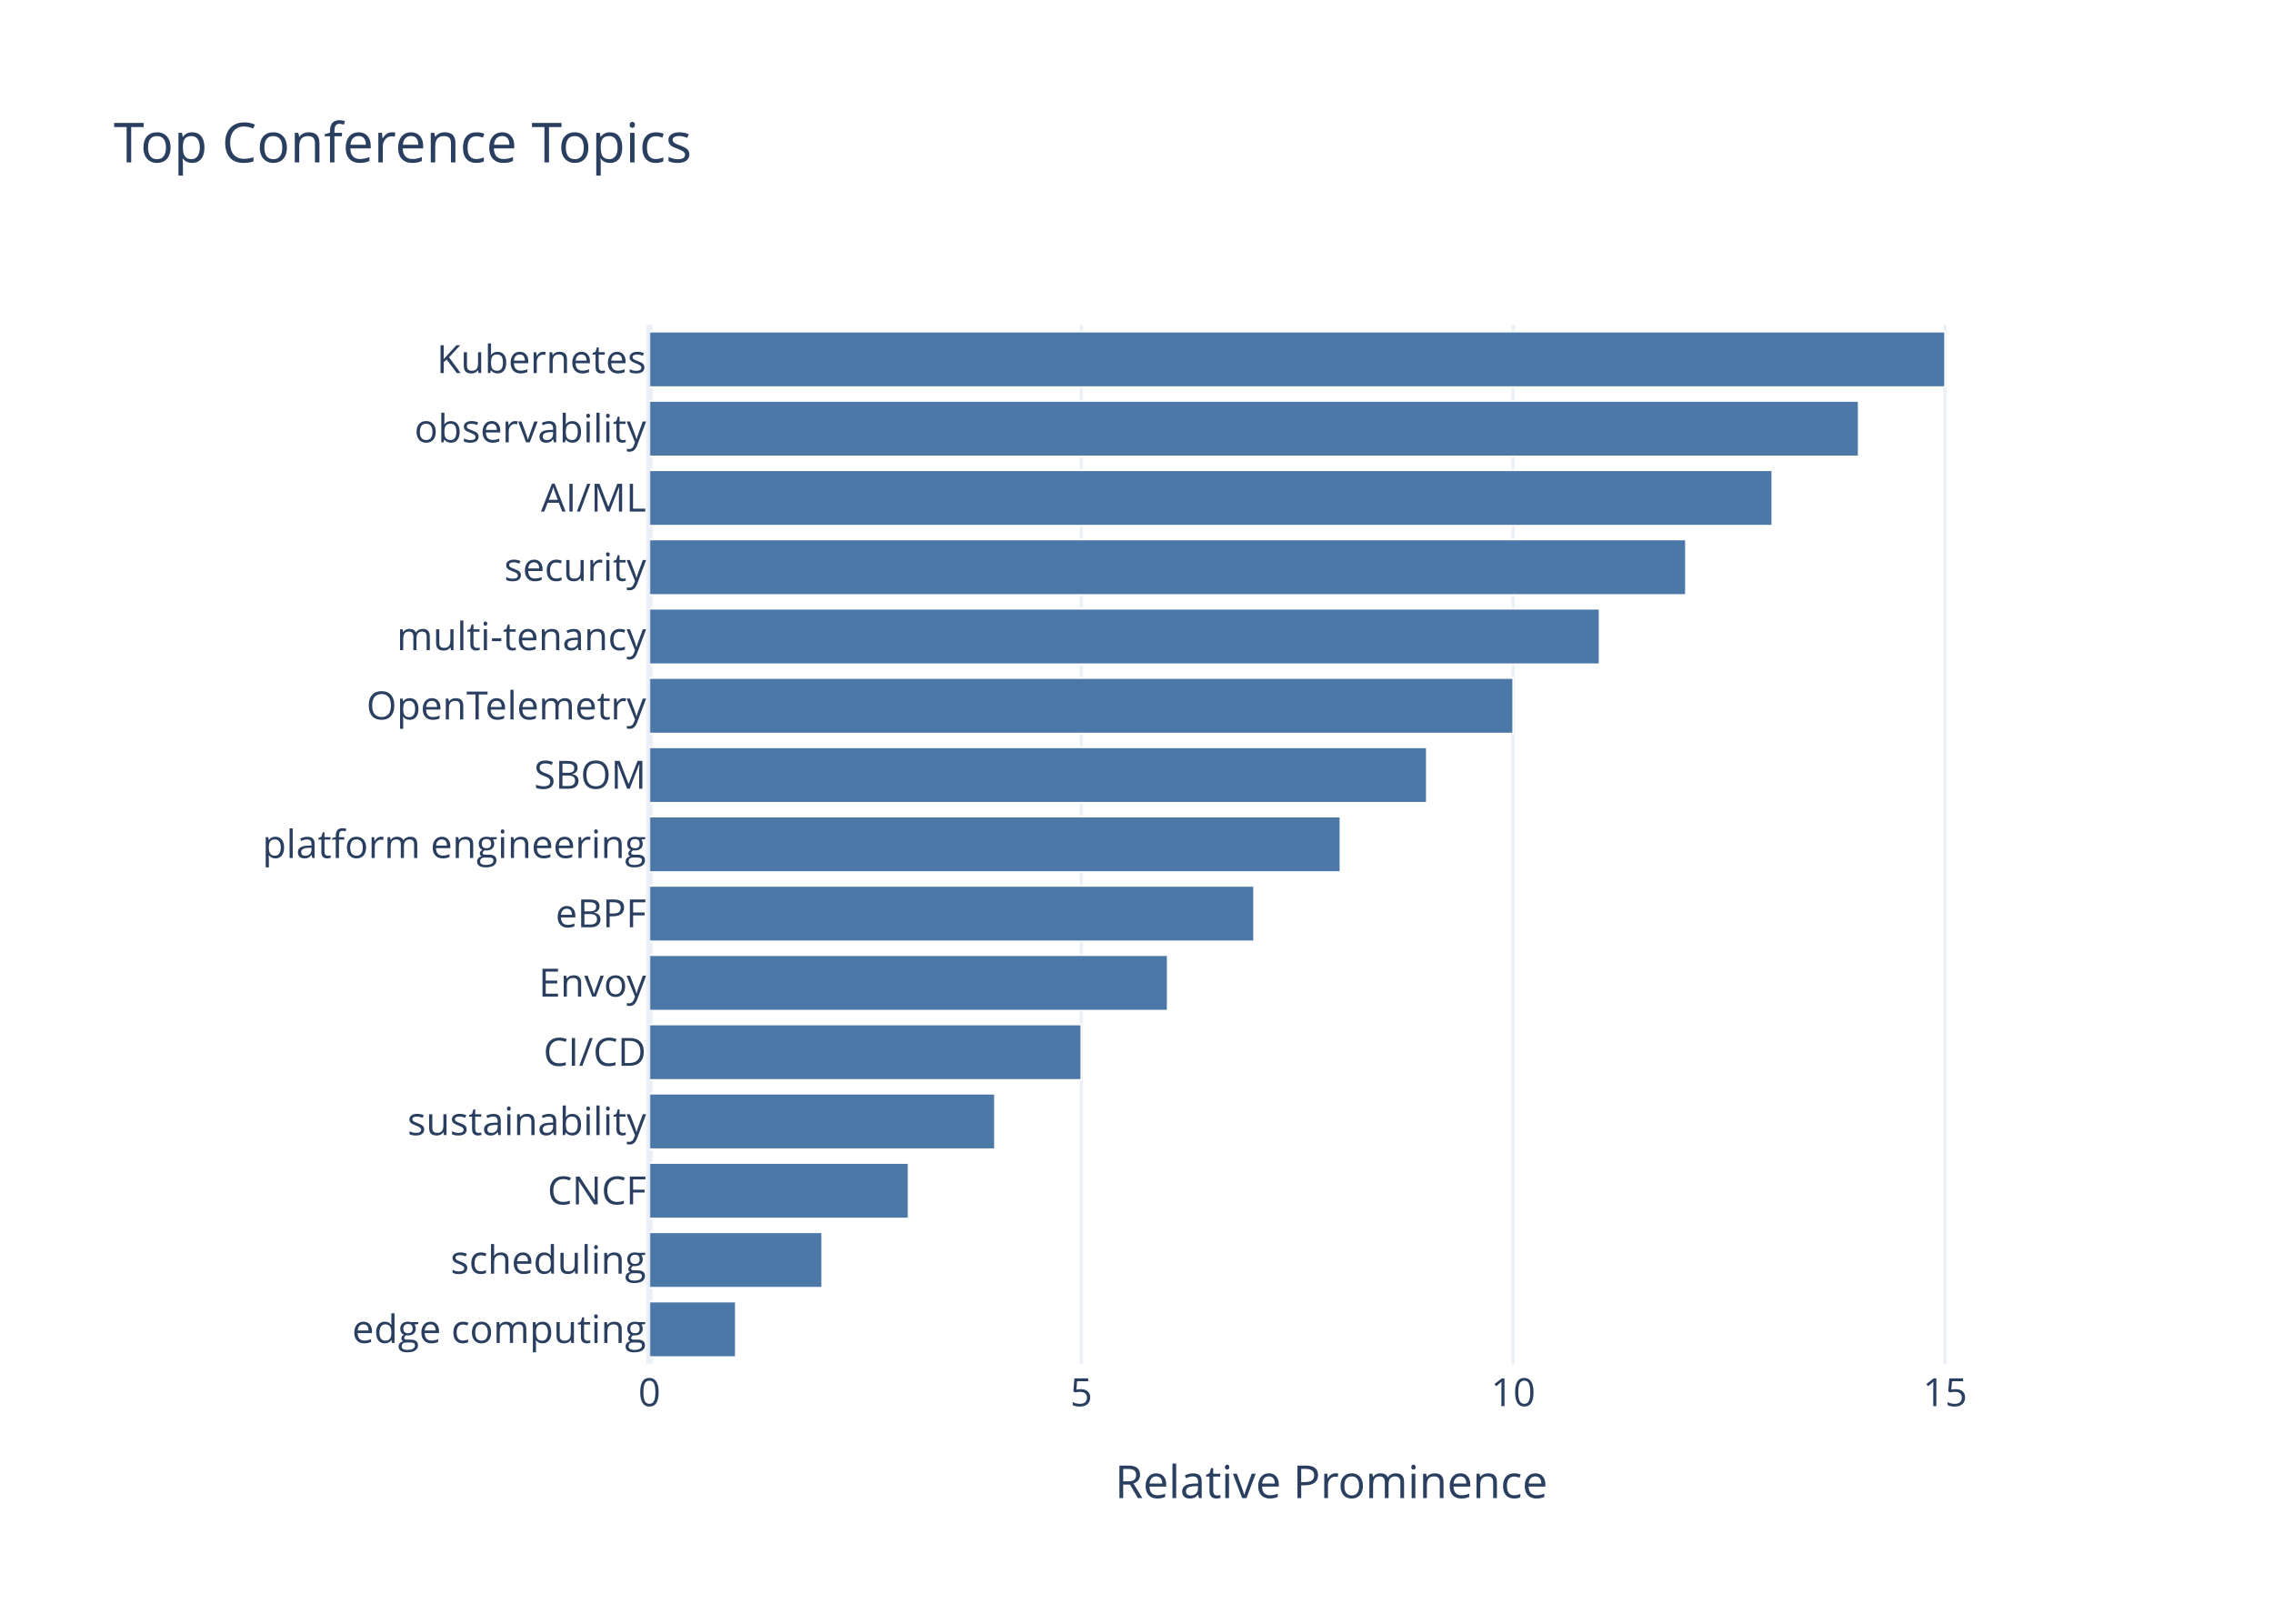
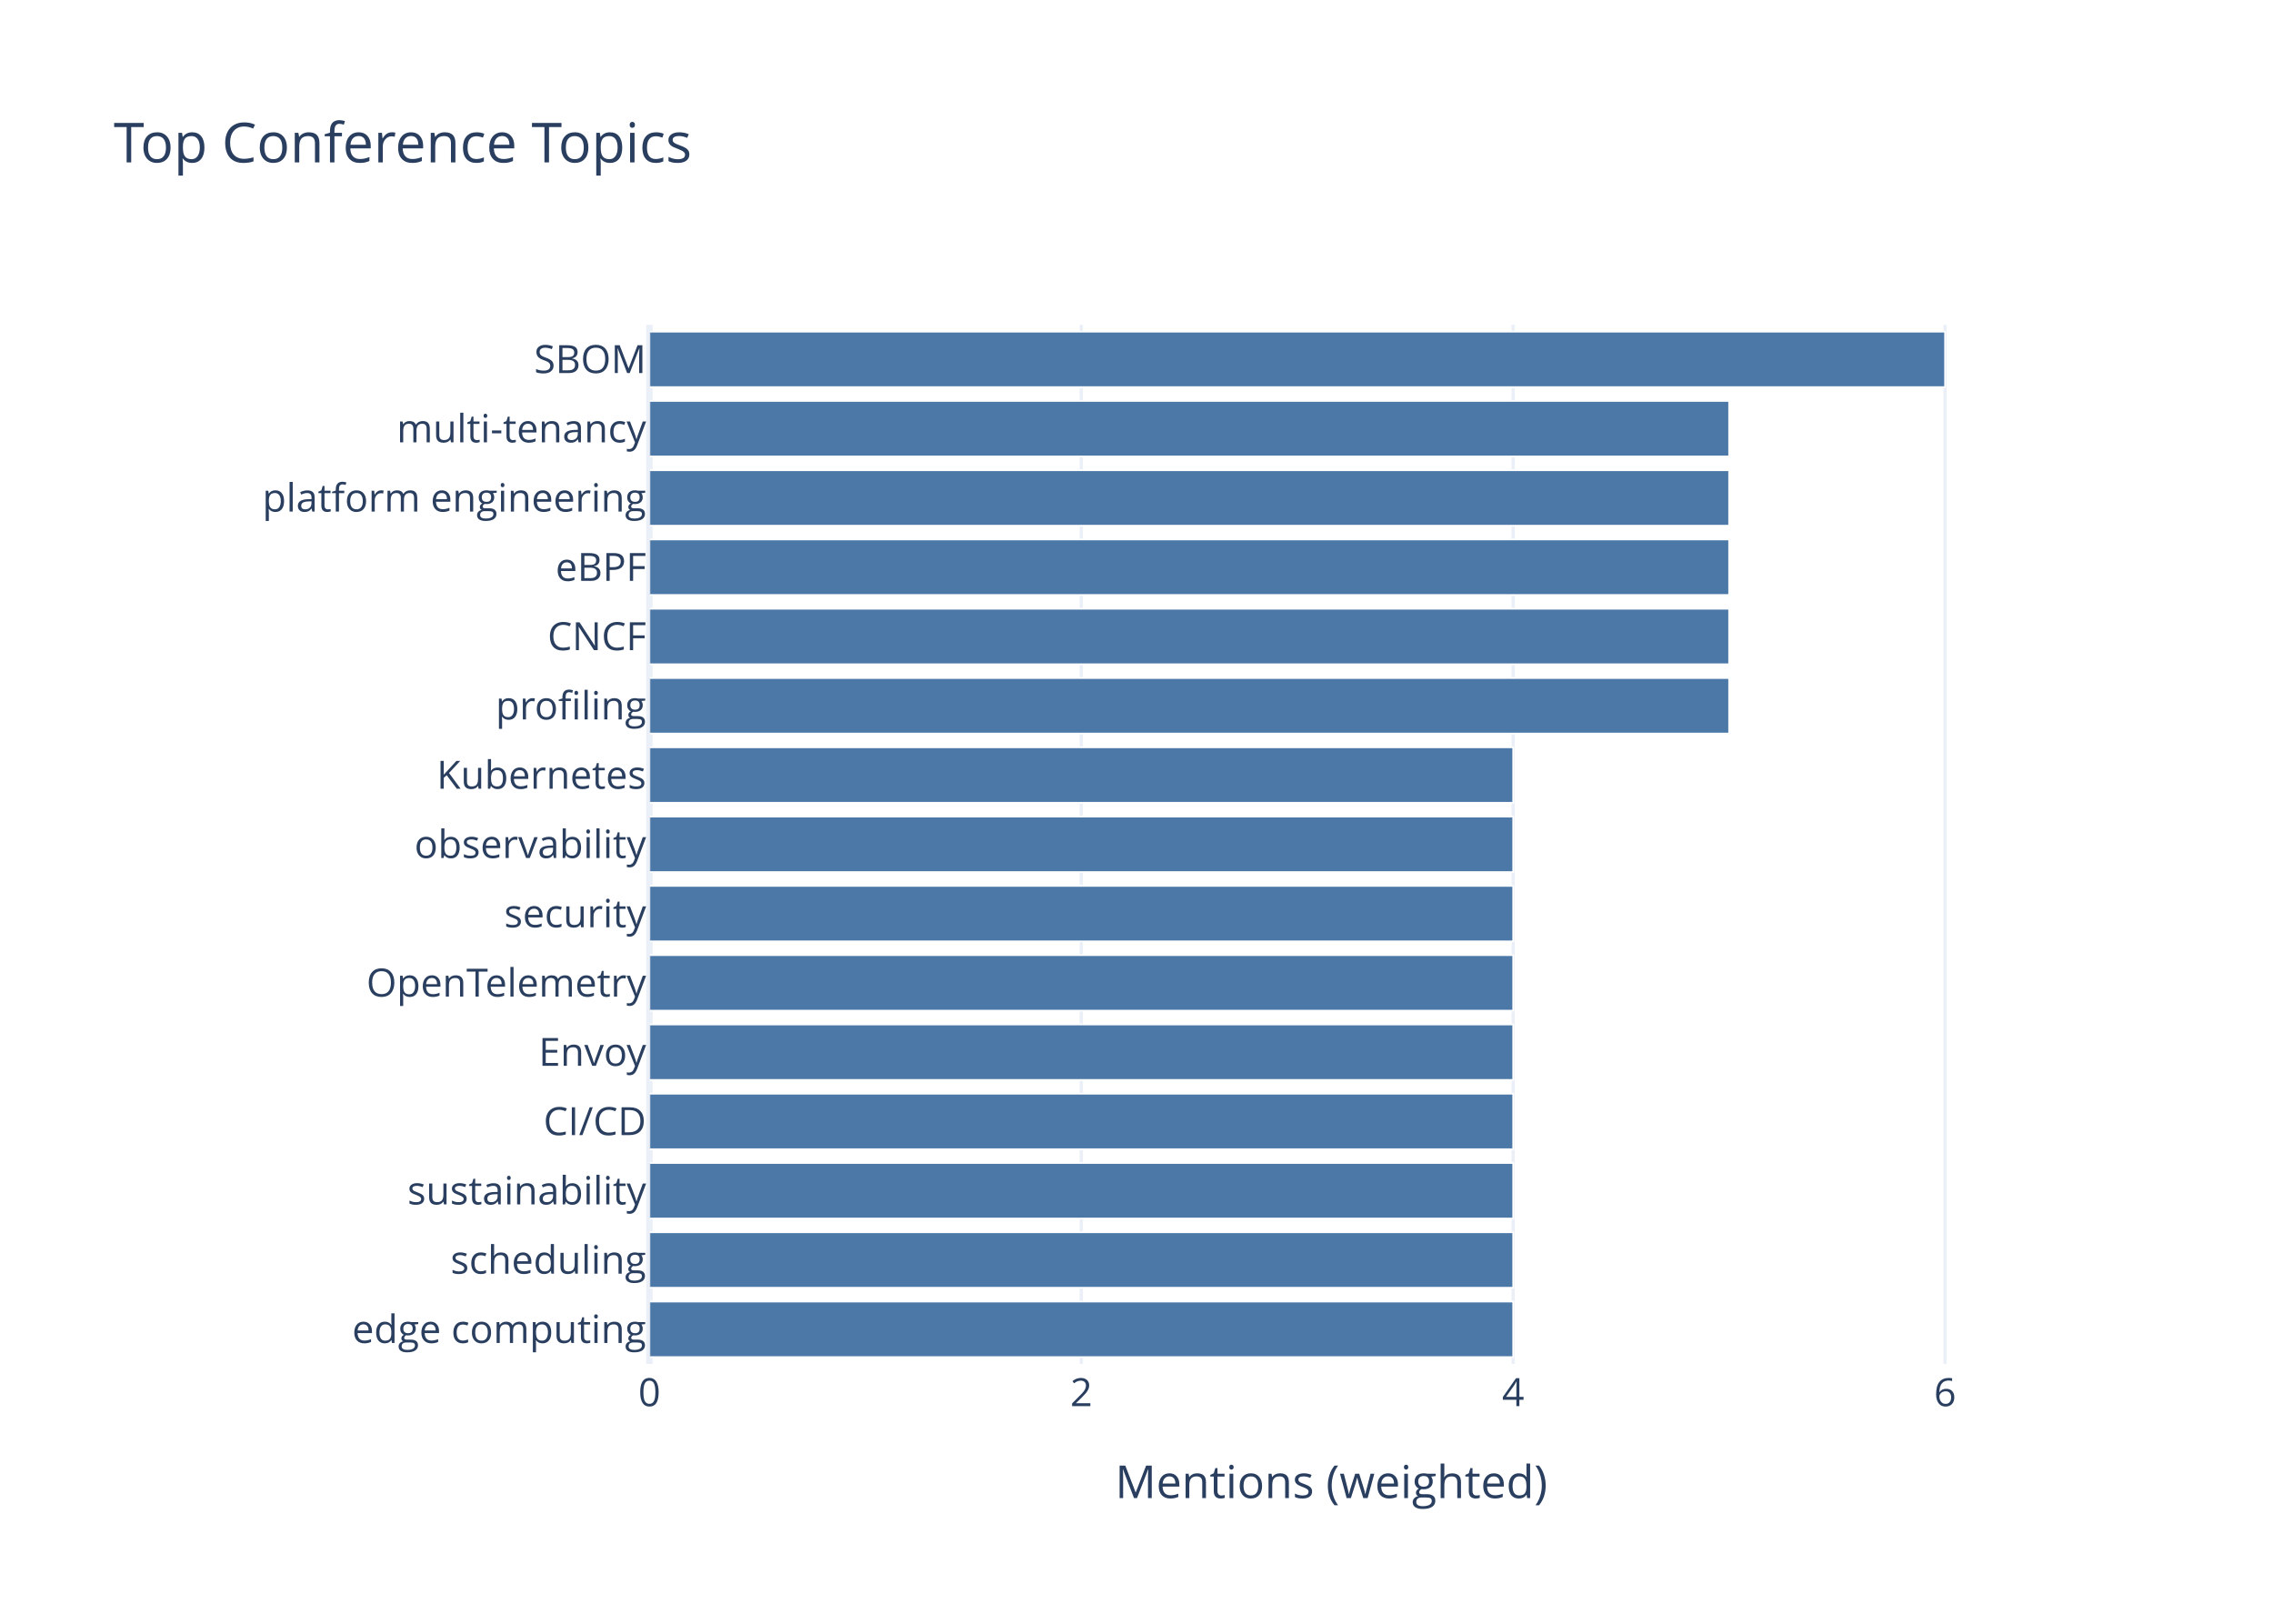
<svg xmlns="http://www.w3.org/2000/svg" class="main-svg" width="700" height="500" style="" viewBox="0 0 700 500">
  <rect x="0" y="0" width="700" height="500" style="fill: rgb(255, 255, 255); fill-opacity: 1;" />
-   <defs id="defs-c4339f">
+   <defs id="defs-e394e5">
    <g class="clips">
-       <clipPath id="clipc4339fxyplot" class="plotclip">
+       <clipPath id="clipe394e5xyplot" class="plotclip">
        <rect width="420" height="320" />
      </clipPath>
-       <clipPath class="axesclip" id="clipc4339fx">
+       <clipPath class="axesclip" id="clipe394e5x">
        <rect x="200" y="0" width="420" height="500" />
      </clipPath>
-       <clipPath class="axesclip" id="clipc4339fy">
+       <clipPath class="axesclip" id="clipe394e5y">
        <rect x="0" y="100" width="700" height="320" />
      </clipPath>
-       <clipPath class="axesclip" id="clipc4339fxy">
+       <clipPath class="axesclip" id="clipe394e5xy">
        <rect x="200" y="100" width="420" height="320" />
      </clipPath>
    </g>
    <g class="gradients" />
    <g class="patterns" />
  </defs>
  <g class="bglayer" />
  <g class="layer-below">
    <g class="imagelayer" />
    <g class="shapelayer" />
  </g>
  <g class="cartesianlayer">
    <g class="subplot xy">
      <g class="layer-subplot">
        <g class="shapelayer" />
        <g class="imagelayer" />
      </g>
      <g class="minor-gridlayer">
        <g class="x" />
        <g class="y" />
      </g>
      <g class="gridlayer">
        <g class="x">
          <path class="xgrid crisp" transform="translate(333,0)" d="M0,100v320" style="stroke: rgb(235, 240, 248); stroke-opacity: 1; stroke-width: 1px;" />
          <path class="xgrid crisp" transform="translate(466,0)" d="M0,100v320" style="stroke: rgb(235, 240, 248); stroke-opacity: 1; stroke-width: 1px;" />
          <path class="xgrid crisp" transform="translate(599,0)" d="M0,100v320" style="stroke: rgb(235, 240, 248); stroke-opacity: 1; stroke-width: 1px;" />
        </g>
        <g class="y" />
      </g>
      <g class="zerolinelayer">
        <path class="xzl zl crisp" transform="translate(200,0)" d="M0,100v320" style="stroke: rgb(235, 240, 248); stroke-opacity: 1; stroke-width: 2px;" />
      </g>
      <g class="layer-between">
        <g class="shapelayer" />
        <g class="imagelayer" />
      </g>
      <path class="xlines-below" />
      <path class="ylines-below" />
      <g class="overlines-below" />
      <g class="xaxislayer-below" />
      <g class="yaxislayer-below" />
      <g class="overaxes-below" />
      <g class="overplot">
-         <g class="xy" transform="translate(200,100)" clip-path="url(#clipc4339fxyplot)">
+         <g class="xy" transform="translate(200,100)" clip-path="url(#clipe394e5xyplot)">
          <g class="barlayer mlayer">
            <g class="trace bars" style="opacity: 1;">
              <g class="points">
                <g class="point">
                  <path d="M0,2.13V19.2H399V2.13Z" style="vector-effect: none; opacity: 1; stroke-width: 0.5px; fill: rgb(76, 120, 168); fill-opacity: 1; stroke: rgb(255, 255, 255); stroke-opacity: 1;" />
                </g>
                <g class="point">
-                   <path d="M0,23.47V40.53H372.4V23.47Z" style="vector-effect: none; opacity: 1; stroke-width: 0.5px; fill: rgb(76, 120, 168); fill-opacity: 1; stroke: rgb(255, 255, 255); stroke-opacity: 1;" />
-                 </g>
-                 <g class="point">
-                   <path d="M0,44.8V61.87H345.8V44.8Z" style="vector-effect: none; opacity: 1; stroke-width: 0.5px; fill: rgb(76, 120, 168); fill-opacity: 1; stroke: rgb(255, 255, 255); stroke-opacity: 1;" />
-                 </g>
-                 <g class="point">
-                   <path d="M0,66.13V83.2H319.2V66.13Z" style="vector-effect: none; opacity: 1; stroke-width: 0.5px; fill: rgb(76, 120, 168); fill-opacity: 1; stroke: rgb(255, 255, 255); stroke-opacity: 1;" />
-                 </g>
-                 <g class="point">
-                   <path d="M0,87.47V104.53H292.6V87.47Z" style="vector-effect: none; opacity: 1; stroke-width: 0.5px; fill: rgb(76, 120, 168); fill-opacity: 1; stroke: rgb(255, 255, 255); stroke-opacity: 1;" />
-                 </g>
-                 <g class="point">
-                   <path d="M0,108.8V125.87H266V108.8Z" style="vector-effect: none; opacity: 1; stroke-width: 0.5px; fill: rgb(76, 120, 168); fill-opacity: 1; stroke: rgb(255, 255, 255); stroke-opacity: 1;" />
-                 </g>
-                 <g class="point">
-                   <path d="M0,130.13V147.2H239.4V130.13Z" style="vector-effect: none; opacity: 1; stroke-width: 0.5px; fill: rgb(76, 120, 168); fill-opacity: 1; stroke: rgb(255, 255, 255); stroke-opacity: 1;" />
-                 </g>
-                 <g class="point">
-                   <path d="M0,151.47V168.53H212.8V151.47Z" style="vector-effect: none; opacity: 1; stroke-width: 0.5px; fill: rgb(76, 120, 168); fill-opacity: 1; stroke: rgb(255, 255, 255); stroke-opacity: 1;" />
-                 </g>
-                 <g class="point">
-                   <path d="M0,172.8V189.87H186.2V172.8Z" style="vector-effect: none; opacity: 1; stroke-width: 0.5px; fill: rgb(76, 120, 168); fill-opacity: 1; stroke: rgb(255, 255, 255); stroke-opacity: 1;" />
-                 </g>
-                 <g class="point">
-                   <path d="M0,194.13V211.2H159.6V194.13Z" style="vector-effect: none; opacity: 1; stroke-width: 0.5px; fill: rgb(76, 120, 168); fill-opacity: 1; stroke: rgb(255, 255, 255); stroke-opacity: 1;" />
-                 </g>
-                 <g class="point">
-                   <path d="M0,215.47V232.53H133V215.47Z" style="vector-effect: none; opacity: 1; stroke-width: 0.5px; fill: rgb(76, 120, 168); fill-opacity: 1; stroke: rgb(255, 255, 255); stroke-opacity: 1;" />
-                 </g>
-                 <g class="point">
-                   <path d="M0,236.8V253.87H106.4V236.8Z" style="vector-effect: none; opacity: 1; stroke-width: 0.5px; fill: rgb(76, 120, 168); fill-opacity: 1; stroke: rgb(255, 255, 255); stroke-opacity: 1;" />
-                 </g>
-                 <g class="point">
-                   <path d="M0,258.13V275.2H79.8V258.13Z" style="vector-effect: none; opacity: 1; stroke-width: 0.5px; fill: rgb(76, 120, 168); fill-opacity: 1; stroke: rgb(255, 255, 255); stroke-opacity: 1;" />
-                 </g>
-                 <g class="point">
-                   <path d="M0,279.47V296.53H53.2V279.47Z" style="vector-effect: none; opacity: 1; stroke-width: 0.5px; fill: rgb(76, 120, 168); fill-opacity: 1; stroke: rgb(255, 255, 255); stroke-opacity: 1;" />
-                 </g>
-                 <g class="point">
-                   <path d="M0,300.8V317.87H26.6V300.8Z" style="vector-effect: none; opacity: 1; stroke-width: 0.5px; fill: rgb(76, 120, 168); fill-opacity: 1; stroke: rgb(255, 255, 255); stroke-opacity: 1;" />
+                   <path d="M0,23.47V40.53H332.5V23.47Z" style="vector-effect: none; opacity: 1; stroke-width: 0.5px; fill: rgb(76, 120, 168); fill-opacity: 1; stroke: rgb(255, 255, 255); stroke-opacity: 1;" />
+                 </g>
+                 <g class="point">
+                   <path d="M0,44.8V61.87H332.5V44.8Z" style="vector-effect: none; opacity: 1; stroke-width: 0.5px; fill: rgb(76, 120, 168); fill-opacity: 1; stroke: rgb(255, 255, 255); stroke-opacity: 1;" />
+                 </g>
+                 <g class="point">
+                   <path d="M0,66.13V83.2H332.5V66.13Z" style="vector-effect: none; opacity: 1; stroke-width: 0.5px; fill: rgb(76, 120, 168); fill-opacity: 1; stroke: rgb(255, 255, 255); stroke-opacity: 1;" />
+                 </g>
+                 <g class="point">
+                   <path d="M0,87.47V104.53H332.5V87.47Z" style="vector-effect: none; opacity: 1; stroke-width: 0.5px; fill: rgb(76, 120, 168); fill-opacity: 1; stroke: rgb(255, 255, 255); stroke-opacity: 1;" />
+                 </g>
+                 <g class="point">
+                   <path d="M0,108.8V125.87H332.5V108.8Z" style="vector-effect: none; opacity: 1; stroke-width: 0.5px; fill: rgb(76, 120, 168); fill-opacity: 1; stroke: rgb(255, 255, 255); stroke-opacity: 1;" />
+                 </g>
+                 <g class="point">
+                   <path d="M0,130.13V147.2H266V130.13Z" style="vector-effect: none; opacity: 1; stroke-width: 0.5px; fill: rgb(76, 120, 168); fill-opacity: 1; stroke: rgb(255, 255, 255); stroke-opacity: 1;" />
+                 </g>
+                 <g class="point">
+                   <path d="M0,151.47V168.53H266V151.47Z" style="vector-effect: none; opacity: 1; stroke-width: 0.5px; fill: rgb(76, 120, 168); fill-opacity: 1; stroke: rgb(255, 255, 255); stroke-opacity: 1;" />
+                 </g>
+                 <g class="point">
+                   <path d="M0,172.8V189.87H266V172.8Z" style="vector-effect: none; opacity: 1; stroke-width: 0.5px; fill: rgb(76, 120, 168); fill-opacity: 1; stroke: rgb(255, 255, 255); stroke-opacity: 1;" />
+                 </g>
+                 <g class="point">
+                   <path d="M0,194.13V211.2H266V194.13Z" style="vector-effect: none; opacity: 1; stroke-width: 0.5px; fill: rgb(76, 120, 168); fill-opacity: 1; stroke: rgb(255, 255, 255); stroke-opacity: 1;" />
+                 </g>
+                 <g class="point">
+                   <path d="M0,215.47V232.53H266V215.47Z" style="vector-effect: none; opacity: 1; stroke-width: 0.5px; fill: rgb(76, 120, 168); fill-opacity: 1; stroke: rgb(255, 255, 255); stroke-opacity: 1;" />
+                 </g>
+                 <g class="point">
+                   <path d="M0,236.8V253.87H266V236.8Z" style="vector-effect: none; opacity: 1; stroke-width: 0.5px; fill: rgb(76, 120, 168); fill-opacity: 1; stroke: rgb(255, 255, 255); stroke-opacity: 1;" />
+                 </g>
+                 <g class="point">
+                   <path d="M0,258.13V275.2H266V258.13Z" style="vector-effect: none; opacity: 1; stroke-width: 0.5px; fill: rgb(76, 120, 168); fill-opacity: 1; stroke: rgb(255, 255, 255); stroke-opacity: 1;" />
+                 </g>
+                 <g class="point">
+                   <path d="M0,279.47V296.53H266V279.47Z" style="vector-effect: none; opacity: 1; stroke-width: 0.5px; fill: rgb(76, 120, 168); fill-opacity: 1; stroke: rgb(255, 255, 255); stroke-opacity: 1;" />
+                 </g>
+                 <g class="point">
+                   <path d="M0,300.8V317.87H266V300.8Z" style="vector-effect: none; opacity: 1; stroke-width: 0.5px; fill: rgb(76, 120, 168); fill-opacity: 1; stroke: rgb(255, 255, 255); stroke-opacity: 1;" />
                </g>
              </g>
            </g>
          </g>
        </g>
      </g>
      <g class="zerolinelayer-above" />
      <path class="xlines-above crisp" d="M0,0" style="fill: none;" />
      <path class="ylines-above crisp" d="M0,0" style="fill: none;" />
      <g class="overlines-above" />
      <g class="xaxislayer-above">
        <g class="xtick">
          <text text-anchor="middle" x="0" y="433" transform="translate(200,0)" style="font-family: 'Open Sans', verdana, arial, sans-serif; font-size: 12px; fill: rgb(42, 63, 95); fill-opacity: 1; white-space: pre;">0</text>
        </g>
        <g class="xtick">
-           <text text-anchor="middle" x="0" y="433" style="font-family: 'Open Sans', verdana, arial, sans-serif; font-size: 12px; fill: rgb(42, 63, 95); fill-opacity: 1; white-space: pre;" transform="translate(333,0)">5</text>
-         </g>
-         <g class="xtick">
-           <text text-anchor="middle" x="0" y="433" style="font-family: 'Open Sans', verdana, arial, sans-serif; font-size: 12px; fill: rgb(42, 63, 95); fill-opacity: 1; white-space: pre;" transform="translate(466,0)">10</text>
-         </g>
-         <g class="xtick">
-           <text text-anchor="middle" x="0" y="433" style="font-family: 'Open Sans', verdana, arial, sans-serif; font-size: 12px; fill: rgb(42, 63, 95); fill-opacity: 1; white-space: pre;" transform="translate(599,0)">15</text>
+           <text text-anchor="middle" x="0" y="433" style="font-family: 'Open Sans', verdana, arial, sans-serif; font-size: 12px; fill: rgb(42, 63, 95); fill-opacity: 1; white-space: pre;" transform="translate(333,0)">2</text>
+         </g>
+         <g class="xtick">
+           <text text-anchor="middle" x="0" y="433" style="font-family: 'Open Sans', verdana, arial, sans-serif; font-size: 12px; fill: rgb(42, 63, 95); fill-opacity: 1; white-space: pre;" transform="translate(466,0)">4</text>
+         </g>
+         <g class="xtick">
+           <text text-anchor="middle" x="0" y="433" style="font-family: 'Open Sans', verdana, arial, sans-serif; font-size: 12px; fill: rgb(42, 63, 95); fill-opacity: 1; white-space: pre;" transform="translate(599,0)">6</text>
        </g>
      </g>
      <g class="yaxislayer-above">
        <g class="ytick">
          <text text-anchor="end" x="199" y="4.2" transform="translate(0,409.33)" style="font-family: 'Open Sans', verdana, arial, sans-serif; font-size: 12px; fill: rgb(42, 63, 95); fill-opacity: 1; white-space: pre;">edge computing</text>
        </g>
        <g class="ytick">
          <text text-anchor="end" x="199" y="4.2" transform="translate(0,388)" style="font-family: 'Open Sans', verdana, arial, sans-serif; font-size: 12px; fill: rgb(42, 63, 95); fill-opacity: 1; white-space: pre;">scheduling</text>
        </g>
        <g class="ytick">
-           <text text-anchor="end" x="199" y="4.2" transform="translate(0,366.67)" style="font-family: 'Open Sans', verdana, arial, sans-serif; font-size: 12px; fill: rgb(42, 63, 95); fill-opacity: 1; white-space: pre;">CNCF</text>
-         </g>
-         <g class="ytick">
-           <text text-anchor="end" x="199" y="4.2" transform="translate(0,345.33)" style="font-family: 'Open Sans', verdana, arial, sans-serif; font-size: 12px; fill: rgb(42, 63, 95); fill-opacity: 1; white-space: pre;">sustainability</text>
-         </g>
-         <g class="ytick">
-           <text text-anchor="end" x="199" y="4.2" transform="translate(0,324)" style="font-family: 'Open Sans', verdana, arial, sans-serif; font-size: 12px; fill: rgb(42, 63, 95); fill-opacity: 1; white-space: pre;">CI/CD</text>
-         </g>
-         <g class="ytick">
-           <text text-anchor="end" x="199" y="4.2" transform="translate(0,302.67)" style="font-family: 'Open Sans', verdana, arial, sans-serif; font-size: 12px; fill: rgb(42, 63, 95); fill-opacity: 1; white-space: pre;">Envoy</text>
-         </g>
-         <g class="ytick">
-           <text text-anchor="end" x="199" y="4.2" transform="translate(0,281.33)" style="font-family: 'Open Sans', verdana, arial, sans-serif; font-size: 12px; fill: rgb(42, 63, 95); fill-opacity: 1; white-space: pre;">eBPF</text>
-         </g>
-         <g class="ytick">
-           <text text-anchor="end" x="199" y="4.2" transform="translate(0,260)" style="font-family: 'Open Sans', verdana, arial, sans-serif; font-size: 12px; fill: rgb(42, 63, 95); fill-opacity: 1; white-space: pre;">platform engineering</text>
-         </g>
-         <g class="ytick">
-           <text text-anchor="end" x="199" y="4.2" transform="translate(0,238.67)" style="font-family: 'Open Sans', verdana, arial, sans-serif; font-size: 12px; fill: rgb(42, 63, 95); fill-opacity: 1; white-space: pre;">SBOM</text>
-         </g>
-         <g class="ytick">
-           <text text-anchor="end" x="199" y="4.2" transform="translate(0,217.33)" style="font-family: 'Open Sans', verdana, arial, sans-serif; font-size: 12px; fill: rgb(42, 63, 95); fill-opacity: 1; white-space: pre;">OpenTelemetry</text>
-         </g>
-         <g class="ytick">
-           <text text-anchor="end" x="199" y="4.2" transform="translate(0,196)" style="font-family: 'Open Sans', verdana, arial, sans-serif; font-size: 12px; fill: rgb(42, 63, 95); fill-opacity: 1; white-space: pre;">multi-tenancy</text>
-         </g>
-         <g class="ytick">
-           <text text-anchor="end" x="199" y="4.2" transform="translate(0,174.67)" style="font-family: 'Open Sans', verdana, arial, sans-serif; font-size: 12px; fill: rgb(42, 63, 95); fill-opacity: 1; white-space: pre;">security</text>
-         </g>
-         <g class="ytick">
-           <text text-anchor="end" x="199" y="4.2" transform="translate(0,153.33)" style="font-family: 'Open Sans', verdana, arial, sans-serif; font-size: 12px; fill: rgb(42, 63, 95); fill-opacity: 1; white-space: pre;">AI/ML</text>
-         </g>
-         <g class="ytick">
-           <text text-anchor="end" x="199" y="4.2" transform="translate(0,132)" style="font-family: 'Open Sans', verdana, arial, sans-serif; font-size: 12px; fill: rgb(42, 63, 95); fill-opacity: 1; white-space: pre;">observability</text>
-         </g>
-         <g class="ytick">
-           <text text-anchor="end" x="199" y="4.2" transform="translate(0,110.67)" style="font-family: 'Open Sans', verdana, arial, sans-serif; font-size: 12px; fill: rgb(42, 63, 95); fill-opacity: 1; white-space: pre;">Kubernetes</text>
+           <text text-anchor="end" x="199" y="4.2" transform="translate(0,366.67)" style="font-family: 'Open Sans', verdana, arial, sans-serif; font-size: 12px; fill: rgb(42, 63, 95); fill-opacity: 1; white-space: pre;">sustainability</text>
+         </g>
+         <g class="ytick">
+           <text text-anchor="end" x="199" y="4.2" transform="translate(0,345.33)" style="font-family: 'Open Sans', verdana, arial, sans-serif; font-size: 12px; fill: rgb(42, 63, 95); fill-opacity: 1; white-space: pre;">CI/CD</text>
+         </g>
+         <g class="ytick">
+           <text text-anchor="end" x="199" y="4.2" transform="translate(0,324)" style="font-family: 'Open Sans', verdana, arial, sans-serif; font-size: 12px; fill: rgb(42, 63, 95); fill-opacity: 1; white-space: pre;">Envoy</text>
+         </g>
+         <g class="ytick">
+           <text text-anchor="end" x="199" y="4.2" transform="translate(0,302.67)" style="font-family: 'Open Sans', verdana, arial, sans-serif; font-size: 12px; fill: rgb(42, 63, 95); fill-opacity: 1; white-space: pre;">OpenTelemetry</text>
+         </g>
+         <g class="ytick">
+           <text text-anchor="end" x="199" y="4.2" transform="translate(0,281.33)" style="font-family: 'Open Sans', verdana, arial, sans-serif; font-size: 12px; fill: rgb(42, 63, 95); fill-opacity: 1; white-space: pre;">security</text>
+         </g>
+         <g class="ytick">
+           <text text-anchor="end" x="199" y="4.2" transform="translate(0,260)" style="font-family: 'Open Sans', verdana, arial, sans-serif; font-size: 12px; fill: rgb(42, 63, 95); fill-opacity: 1; white-space: pre;">observability</text>
+         </g>
+         <g class="ytick">
+           <text text-anchor="end" x="199" y="4.2" transform="translate(0,238.67)" style="font-family: 'Open Sans', verdana, arial, sans-serif; font-size: 12px; fill: rgb(42, 63, 95); fill-opacity: 1; white-space: pre;">Kubernetes</text>
+         </g>
+         <g class="ytick">
+           <text text-anchor="end" x="199" y="4.2" transform="translate(0,217.33)" style="font-family: 'Open Sans', verdana, arial, sans-serif; font-size: 12px; fill: rgb(42, 63, 95); fill-opacity: 1; white-space: pre;">profiling</text>
+         </g>
+         <g class="ytick">
+           <text text-anchor="end" x="199" y="4.2" transform="translate(0,196)" style="font-family: 'Open Sans', verdana, arial, sans-serif; font-size: 12px; fill: rgb(42, 63, 95); fill-opacity: 1; white-space: pre;">CNCF</text>
+         </g>
+         <g class="ytick">
+           <text text-anchor="end" x="199" y="4.2" transform="translate(0,174.67)" style="font-family: 'Open Sans', verdana, arial, sans-serif; font-size: 12px; fill: rgb(42, 63, 95); fill-opacity: 1; white-space: pre;">eBPF</text>
+         </g>
+         <g class="ytick">
+           <text text-anchor="end" x="199" y="4.2" transform="translate(0,153.33)" style="font-family: 'Open Sans', verdana, arial, sans-serif; font-size: 12px; fill: rgb(42, 63, 95); fill-opacity: 1; white-space: pre;">platform engineering</text>
+         </g>
+         <g class="ytick">
+           <text text-anchor="end" x="199" y="4.2" transform="translate(0,132)" style="font-family: 'Open Sans', verdana, arial, sans-serif; font-size: 12px; fill: rgb(42, 63, 95); fill-opacity: 1; white-space: pre;">multi-tenancy</text>
+         </g>
+         <g class="ytick">
+           <text text-anchor="end" x="199" y="4.2" transform="translate(0,110.67)" style="font-family: 'Open Sans', verdana, arial, sans-serif; font-size: 12px; fill: rgb(42, 63, 95); fill-opacity: 1; white-space: pre;">SBOM</text>
        </g>
      </g>
      <g class="overaxes-above" />
    </g>
  </g>
  <g class="polarlayer" />
  <g class="smithlayer" />
  <g class="ternarylayer" />
  <g class="geolayer" />
  <g class="funnelarealayer" />
  <g class="pielayer" />
  <g class="iciclelayer" />
  <g class="treemaplayer" />
  <g class="sunburstlayer" />
  <g class="glimages" />
-   <defs id="topdefs-c4339f">
+   <defs id="topdefs-e394e5">
    <g class="clips" />
  </defs>
  <g class="layer-above">
    <g class="imagelayer" />
    <g class="shapelayer" />
  </g>
  <g class="infolayer">
    <g class="g-gtitle">
      <text class="gtitle" x="35" y="50" text-anchor="start" dy="0em" style="opacity: 1; font-family: 'Open Sans', verdana, arial, sans-serif; font-size: 17px; fill: rgb(42, 63, 95); fill-opacity: 1; white-space: pre;">Top Conference Topics</text>
    </g>
    <g class="g-xtitle">
-       <text class="xtitle" x="410" y="461.3" text-anchor="middle" style="opacity: 1; font-family: 'Open Sans', verdana, arial, sans-serif; font-size: 14px; fill: rgb(42, 63, 95); fill-opacity: 1; white-space: pre;">Relative Prominence</text>
+       <text class="xtitle" x="410" y="461.3" text-anchor="middle" style="opacity: 1; font-family: 'Open Sans', verdana, arial, sans-serif; font-size: 14px; fill: rgb(42, 63, 95); fill-opacity: 1; white-space: pre;">Mentions (weighted)</text>
    </g>
    <g class="g-ytitle" />
  </g>
</svg>
